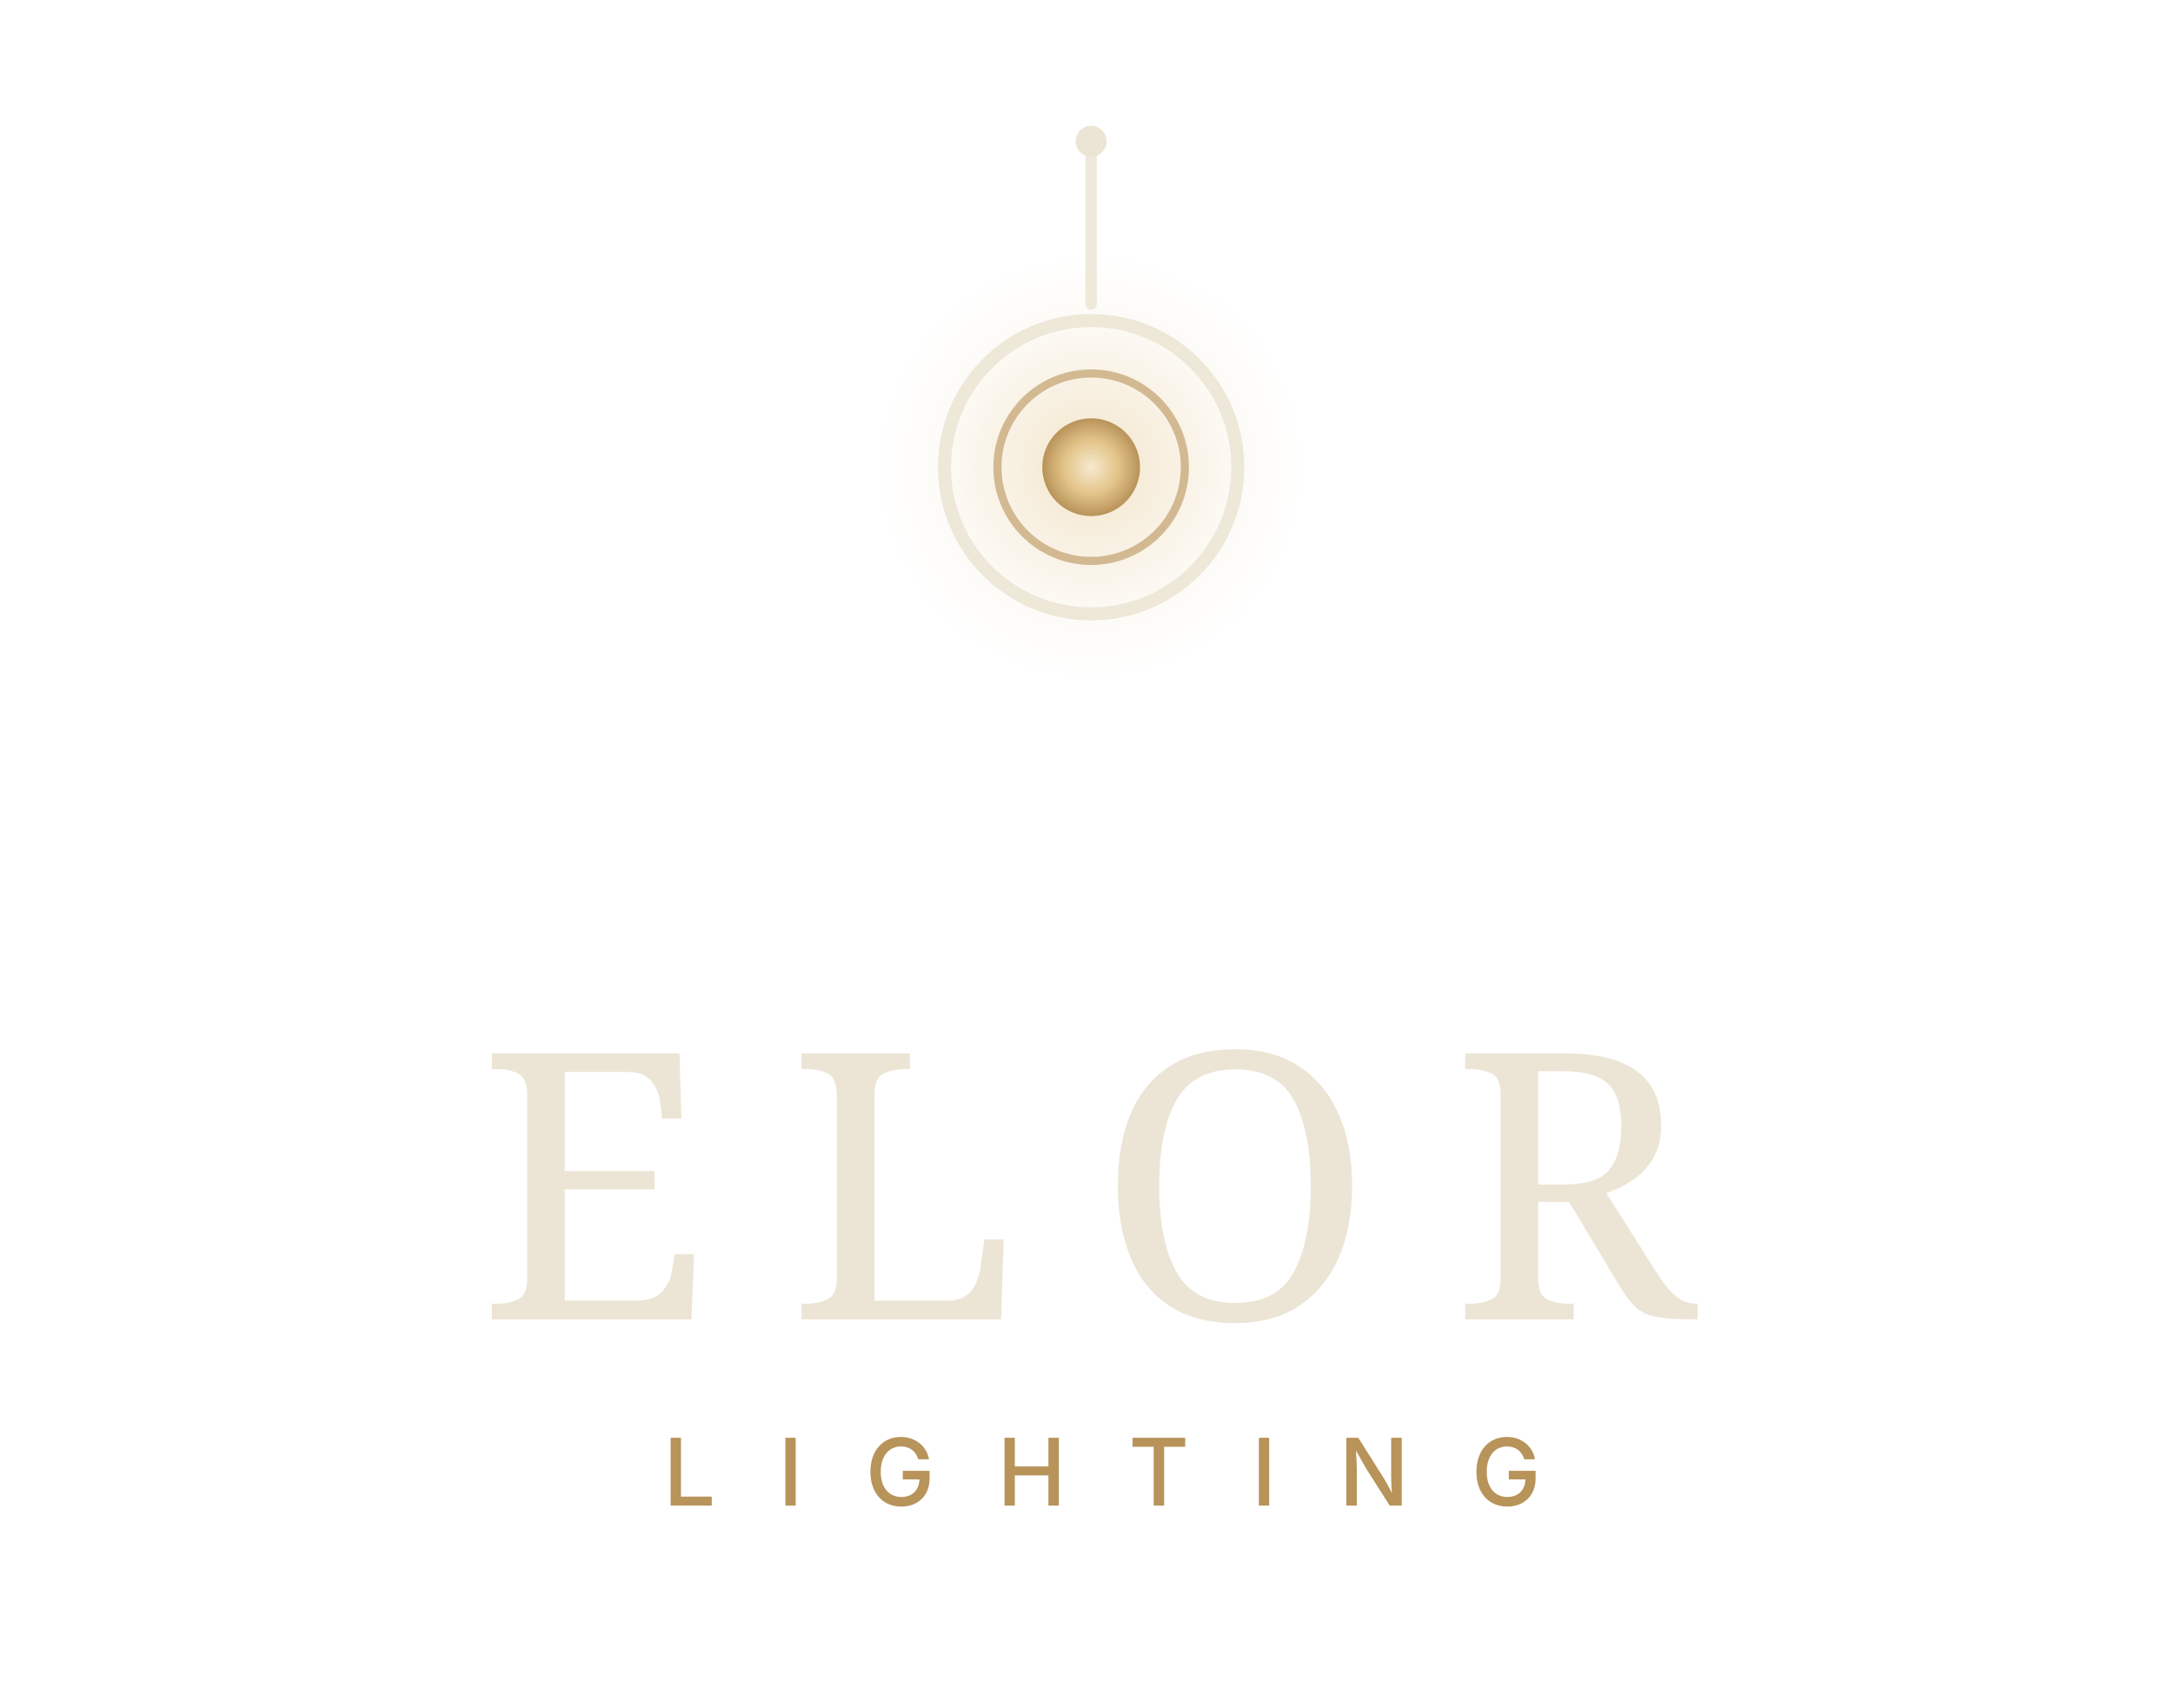
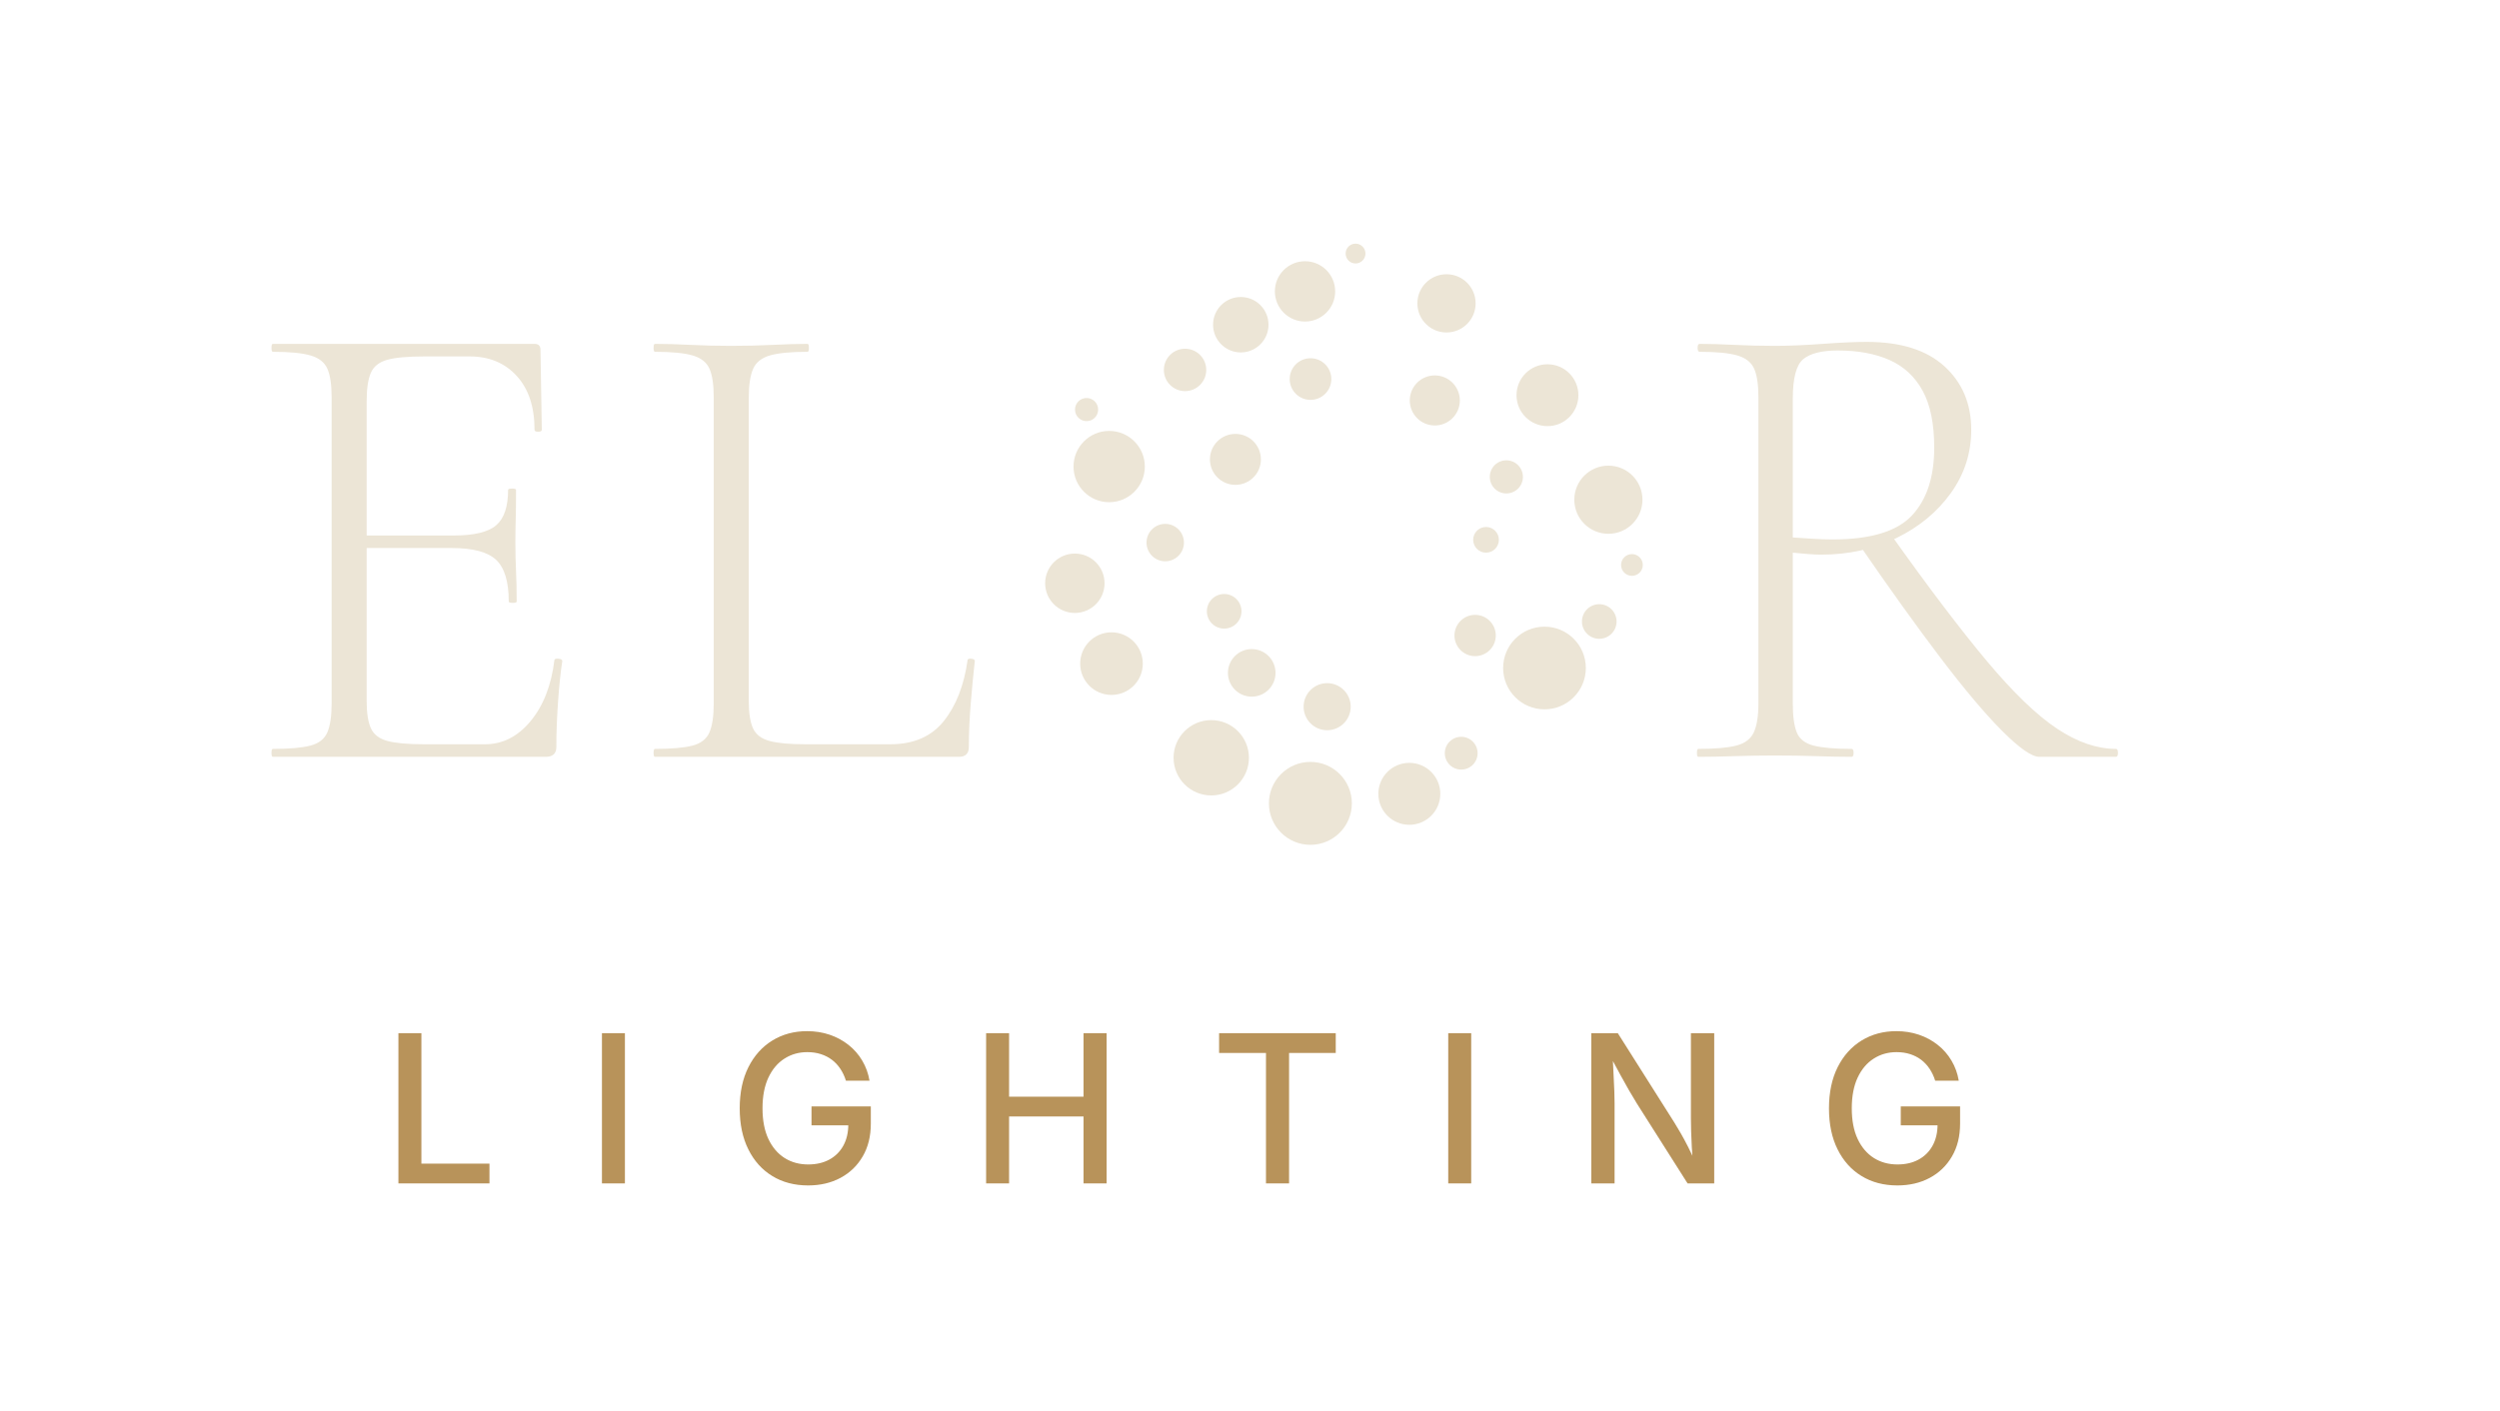
- <svg xmlns="http://www.w3.org/2000/svg" viewBox="0 0 280 220" fill="none">
-   <defs>
-     <radialGradient id="orbS" cx="50%" cy="50%" r="50%">
-       <stop offset="0%" stop-color="#f7ead0" />
-       <stop offset="55%" stop-color="#e3c489" />
-       <stop offset="100%" stop-color="#b8935a" />
-     </radialGradient>
-     <radialGradient id="haloS" cx="50%" cy="50%" r="50%">
-       <stop offset="0%" stop-color="#e3c489" stop-opacity="0.45" />
-       <stop offset="70%" stop-color="#e3c489" stop-opacity="0.07" />
-       <stop offset="100%" stop-color="#e3c489" stop-opacity="0" />
-     </radialGradient>
-   </defs>
-   <g transform="translate(107,14) scale(1.05)">
-     <circle cx="32" cy="44" r="26" fill="url(#haloS)" />
-     <line x1="32" y1="4" x2="32" y2="24" stroke="#ece5d6" stroke-width="1.4" stroke-linecap="round" opacity="0.85" />
-     <circle cx="32" cy="4" r="1.9" fill="#ece5d6" />
-     <circle cx="32" cy="44" r="18" stroke="#ece5d6" stroke-width="1.6" opacity="0.9" />
-     <circle cx="32" cy="44" r="11.5" stroke="#b8935a" stroke-width="1" opacity="0.6" />
-     <circle cx="32" cy="44" r="6" fill="url(#orbS)" />
+ <svg xmlns="http://www.w3.org/2000/svg" viewBox="-59.00 -183.27 604.96 341.57" role="img" aria-label="Elor Lighting">
+   <g fill="#ECE5D6">
+     <path transform="translate(0.00 0)" d="M73.12 0.00H7.04Q6.72 0.00 6.72 -0.96Q6.72 -1.92 7.04 -1.92Q13.12 -1.92 16.16 -2.72Q19.20 -3.52 20.24 -5.92Q21.28 -8.32 21.28 -12.96V-87.04Q21.28 -91.68 20.24 -94.00Q19.20 -96.32 16.16 -97.20Q13.12 -98.08 7.04 -98.08Q6.72 -98.08 6.72 -99.04Q6.72 -100.00 7.04 -100.00H70.40Q71.84 -100.00 71.84 -98.56L72.16 -79.20Q72.16 -78.72 71.28 -78.72Q70.40 -78.72 70.40 -79.20Q70.40 -87.52 66.08 -92.24Q61.76 -96.96 54.72 -96.96H43.68Q37.76 -96.96 34.80 -96.16Q31.84 -95.36 30.80 -93.04Q29.76 -90.72 29.76 -86.08V-13.60Q29.76 -9.12 30.80 -6.88Q31.84 -4.64 34.80 -3.84Q37.76 -3.04 43.68 -3.04H58.40Q64.80 -3.04 69.44 -8.64Q74.08 -14.24 75.20 -23.36Q75.20 -23.84 76.16 -23.76Q77.12 -23.68 77.12 -23.20Q76.48 -19.04 76.08 -13.20Q75.68 -7.36 75.68 -2.40Q75.68 0.00 73.12 0.00ZM64.16 -37.60Q64.16 -44.80 61.12 -47.68Q58.08 -50.56 50.40 -50.56H25.76V-53.60H50.88Q58.24 -53.60 61.12 -56.08Q64.00 -58.56 64.00 -64.64Q64.00 -64.96 64.96 -64.96Q65.92 -64.96 65.92 -64.64Q65.92 -60.00 65.84 -57.44Q65.76 -54.88 65.76 -52.00Q65.76 -48.48 65.92 -45.04Q66.08 -41.60 66.08 -37.60Q66.08 -37.28 65.12 -37.28Q64.16 -37.28 64.16 -37.60Z" />
+     <path transform="translate(93.78 0)" d="M28.48 -86.88V-13.60Q28.48 -9.12 29.52 -6.88Q30.56 -4.64 33.52 -3.84Q36.48 -3.04 42.24 -3.04H62.72Q71.20 -3.04 75.68 -8.64Q80.16 -14.24 81.44 -23.36Q81.44 -23.84 82.32 -23.76Q83.20 -23.68 83.20 -23.20Q82.72 -19.04 82.24 -13.20Q81.76 -7.36 81.76 -2.40Q81.76 0.00 79.36 0.00H5.76Q5.44 0.00 5.44 -0.96Q5.44 -1.92 5.76 -1.92Q11.84 -1.92 14.88 -2.72Q17.92 -3.52 18.96 -5.92Q20.00 -8.32 20.00 -12.96V-87.04Q20.00 -91.68 18.96 -94.00Q17.92 -96.32 14.88 -97.20Q11.84 -98.08 5.76 -98.08Q5.44 -98.08 5.44 -99.04Q5.44 -100.00 5.76 -100.00Q9.60 -100.00 14.32 -99.76Q19.04 -99.52 24.16 -99.52Q29.60 -99.52 34.32 -99.76Q39.04 -100.00 42.72 -100.00Q43.04 -100.00 43.04 -99.04Q43.04 -98.08 42.72 -98.08Q36.64 -98.08 33.60 -97.20Q30.56 -96.32 29.52 -93.92Q28.48 -91.52 28.48 -86.88Z" />
+     <path transform="translate(345.08 0)" d="M89.60 0.00Q86.88 0.00 80.64 -6.24Q74.40 -12.48 65.60 -24.08Q56.80 -35.68 45.92 -51.52L53.60 -53.92Q67.36 -34.56 76.96 -23.12Q86.56 -11.68 93.92 -6.80Q101.28 -1.92 108.16 -1.92Q108.64 -1.92 108.64 -0.96Q108.64 0.00 108.16 0.00Q100.96 0.00 96.40 0.00Q91.84 0.00 89.60 0.00ZM47.84 -100.48Q60.16 -100.48 66.64 -94.56Q73.12 -88.64 73.12 -79.20Q73.12 -70.72 68.16 -63.84Q63.20 -56.96 54.96 -52.96Q46.72 -48.96 36.80 -48.96Q35.36 -48.96 33.44 -49.12Q31.52 -49.28 29.92 -49.44V-12.96Q29.92 -8.32 30.88 -5.92Q31.84 -3.52 34.96 -2.72Q38.08 -1.92 44.16 -1.92Q44.64 -1.92 44.64 -0.96Q44.64 0.00 44.16 0.00Q40.32 0.00 35.76 -0.16Q31.20 -0.32 25.60 -0.32Q20.48 -0.32 15.68 -0.16Q10.88 0.00 7.04 0.00Q6.72 0.00 6.72 -0.96Q6.72 -1.92 7.04 -1.92Q13.12 -1.92 16.24 -2.72Q19.36 -3.52 20.48 -5.92Q21.60 -8.32 21.60 -12.96V-87.04Q21.60 -91.68 20.56 -94.00Q19.52 -96.32 16.48 -97.20Q13.44 -98.08 7.36 -98.08Q6.88 -98.08 6.88 -99.04Q6.88 -100.00 7.36 -100.00Q11.04 -100.00 15.76 -99.76Q20.48 -99.52 25.60 -99.52Q30.56 -99.52 37.12 -100.00Q43.68 -100.48 47.84 -100.48ZM64.16 -74.88Q64.16 -83.52 61.36 -88.64Q58.56 -93.76 53.36 -96.08Q48.16 -98.40 40.80 -98.40Q35.04 -98.40 32.48 -96.32Q29.92 -94.24 29.92 -86.72V-53.12Q32.16 -52.96 34.80 -52.80Q37.44 -52.64 39.52 -52.64Q53.28 -52.64 58.72 -58.40Q64.16 -64.16 64.16 -74.88Z" />
+     <circle cx="256.92" cy="-112.71" r="7.30" />
+     <circle cx="291.17" cy="-109.81" r="7.05" />
+     <circle cx="315.61" cy="-87.57" r="7.49" />
+     <circle cx="330.36" cy="-62.26" r="8.25" />
+     <circle cx="328.15" cy="-32.77" r="4.19" />
+     <circle cx="314.89" cy="-21.51" r="10.01" />
+     <circle cx="294.73" cy="-0.88" r="3.97" />
+     <circle cx="282.17" cy="8.96" r="7.50" />
+     <circle cx="258.22" cy="11.27" r="10.04" />
+     <circle cx="234.22" cy="0.23" r="9.12" />
+     <circle cx="210.07" cy="-22.57" r="7.58" />
+     <circle cx="201.20" cy="-42.03" r="7.19" />
+     <circle cx="209.51" cy="-70.29" r="8.63" />
+     <circle cx="227.88" cy="-93.69" r="5.13" />
+     <circle cx="241.37" cy="-104.64" r="6.71" />
+     <circle cx="288.34" cy="-86.30" r="6.06" />
+     <circle cx="305.66" cy="-67.79" r="4.01" />
+     <circle cx="300.74" cy="-52.55" r="3.11" />
+     <circle cx="298.10" cy="-29.38" r="5.00" />
+     <circle cx="262.28" cy="-12.14" r="5.70" />
+     <circle cx="244.02" cy="-20.33" r="5.76" />
+     <circle cx="237.35" cy="-35.24" r="4.19" />
+     <circle cx="223.08" cy="-51.88" r="4.53" />
+     <circle cx="240.07" cy="-72.03" r="6.17" />
+     <circle cx="258.25" cy="-91.48" r="5.04" />
+     <circle cx="336.06" cy="-46.46" r="2.63" />
+     <circle cx="204.04" cy="-84.09" r="2.80" />
+     <circle cx="269.15" cy="-121.87" r="2.40" />
  </g>
-   <text x="140" y="170" text-anchor="middle" font-family="'Playfair Display', Georgia, serif" font-size="48" font-weight="500" letter-spacing="10" fill="#ece5d6">ELOR</text>
-   <text x="142" y="194" text-anchor="middle" font-family="'Inter', 'Segoe UI', sans-serif" font-size="12" font-weight="500" letter-spacing="8" fill="#b8935a">LIGHTING</text>
+   <g fill="#B8935A">
+     <path transform="translate(33.42 103.30)" d="M4.03 0.00V-36.38H9.59V-4.79H26.07V0.00Z" />
+     <path transform="translate(82.69 103.30)" d="M9.59 -36.38V0.00H4.03V-36.38Z" />
+     <path transform="translate(117.31 103.30)" d="M19.31 0.49Q14.38 0.49 10.66 -1.78Q6.93 -4.05 4.85 -8.24Q2.76 -12.43 2.76 -18.16Q2.76 -23.97 4.87 -28.16Q6.98 -32.35 10.67 -34.61Q14.36 -36.87 19.07 -36.87Q22.00 -36.87 24.55 -36.00Q27.10 -35.13 29.11 -33.53Q31.13 -31.93 32.43 -29.72Q33.74 -27.51 34.18 -24.88H28.47Q27.98 -26.46 27.12 -27.75Q26.27 -29.03 25.09 -29.93Q23.90 -30.83 22.40 -31.31Q20.90 -31.79 19.12 -31.79Q16.04 -31.79 13.59 -30.22Q11.13 -28.66 9.70 -25.62Q8.28 -22.58 8.28 -18.19Q8.28 -13.79 9.70 -10.77Q11.13 -7.74 13.62 -6.16Q16.11 -4.59 19.34 -4.59Q22.27 -4.59 24.45 -5.77Q26.64 -6.96 27.84 -9.14Q29.05 -11.33 29.05 -14.31L30.49 -14.06H20.14V-18.65H34.50V-14.48Q34.50 -9.89 32.53 -6.53Q30.57 -3.17 27.15 -1.34Q23.73 0.49 19.31 0.49Z" />
+     <path transform="translate(175.69 103.30)" d="M4.03 0.00V-36.38H9.59V-21.00H27.61V-36.38H33.20V0.00H27.61V-16.21H9.59V0.00Z" />
+     <path transform="translate(233.92 103.30)" d="M2.20 -31.59V-36.38H30.44V-31.59H19.14V0.00H13.55V-31.59Z" />
+     <path transform="translate(287.56 103.30)" d="M9.59 -36.38V0.00H4.03V-36.38Z" />
+     <path transform="translate(322.19 103.30)" d="M4.03 0.00V-36.38H10.45L24.15 -14.72Q24.83 -13.65 25.68 -12.16Q26.54 -10.67 27.49 -8.80Q28.44 -6.93 29.37 -4.74H28.69Q28.47 -6.81 28.36 -8.85Q28.25 -10.89 28.20 -12.67Q28.15 -14.45 28.15 -15.67V-36.38H33.79V0.00H27.34L15.06 -19.36Q14.09 -20.95 13.15 -22.56Q12.21 -24.17 11.07 -26.28Q9.94 -28.39 8.30 -31.42H9.18Q9.30 -28.74 9.42 -26.40Q9.55 -24.07 9.61 -22.28Q9.67 -20.48 9.67 -19.41V0.00Z" />
+     <path transform="translate(381.00 103.30)" d="M19.31 0.49Q14.38 0.49 10.66 -1.78Q6.93 -4.05 4.85 -8.24Q2.76 -12.43 2.76 -18.16Q2.76 -23.97 4.87 -28.16Q6.98 -32.35 10.67 -34.61Q14.36 -36.87 19.07 -36.87Q22.00 -36.87 24.55 -36.00Q27.10 -35.13 29.11 -33.53Q31.13 -31.93 32.43 -29.72Q33.74 -27.51 34.18 -24.88H28.47Q27.98 -26.46 27.12 -27.75Q26.27 -29.03 25.09 -29.93Q23.90 -30.83 22.40 -31.31Q20.90 -31.79 19.12 -31.79Q16.04 -31.79 13.59 -30.22Q11.13 -28.66 9.70 -25.62Q8.28 -22.58 8.28 -18.19Q8.28 -13.79 9.70 -10.77Q11.13 -7.74 13.62 -6.16Q16.11 -4.59 19.34 -4.59Q22.27 -4.59 24.45 -5.77Q26.64 -6.96 27.84 -9.14Q29.05 -11.33 29.05 -14.31L30.49 -14.06H20.14V-18.65H34.50V-14.48Q34.50 -9.89 32.53 -6.53Q30.57 -3.17 27.15 -1.34Q23.73 0.49 19.31 0.49Z" />
+   </g>
</svg>
